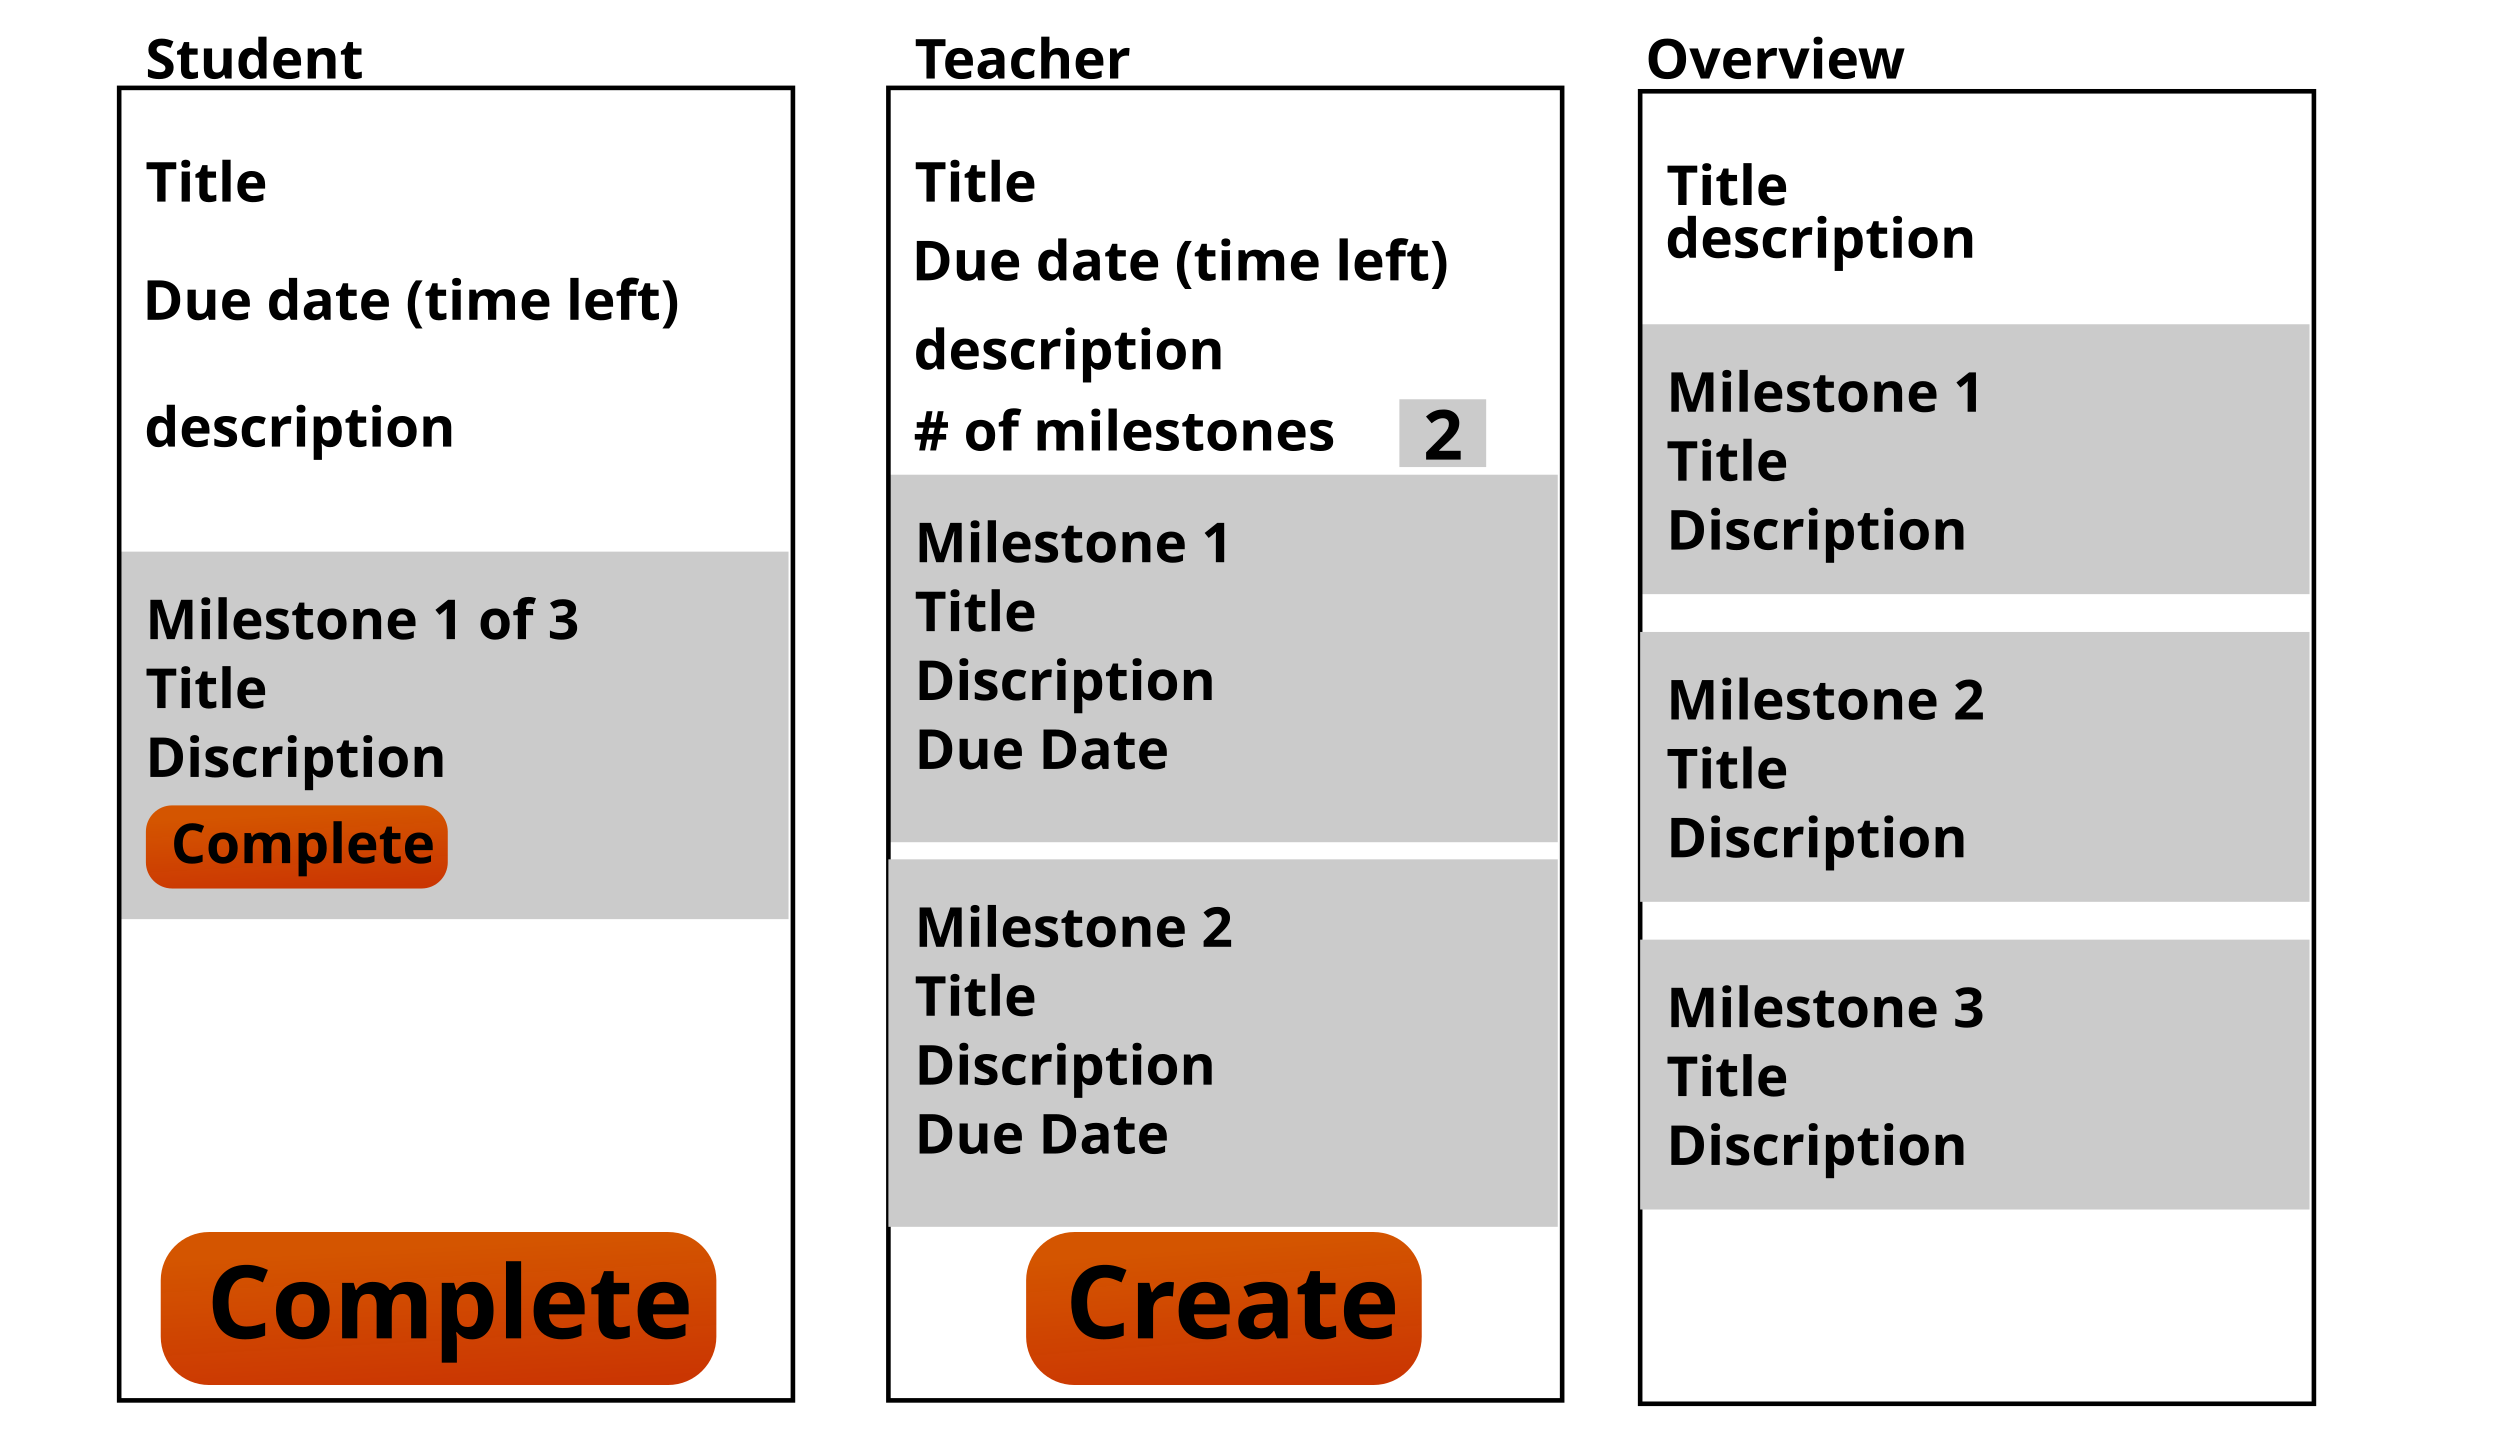
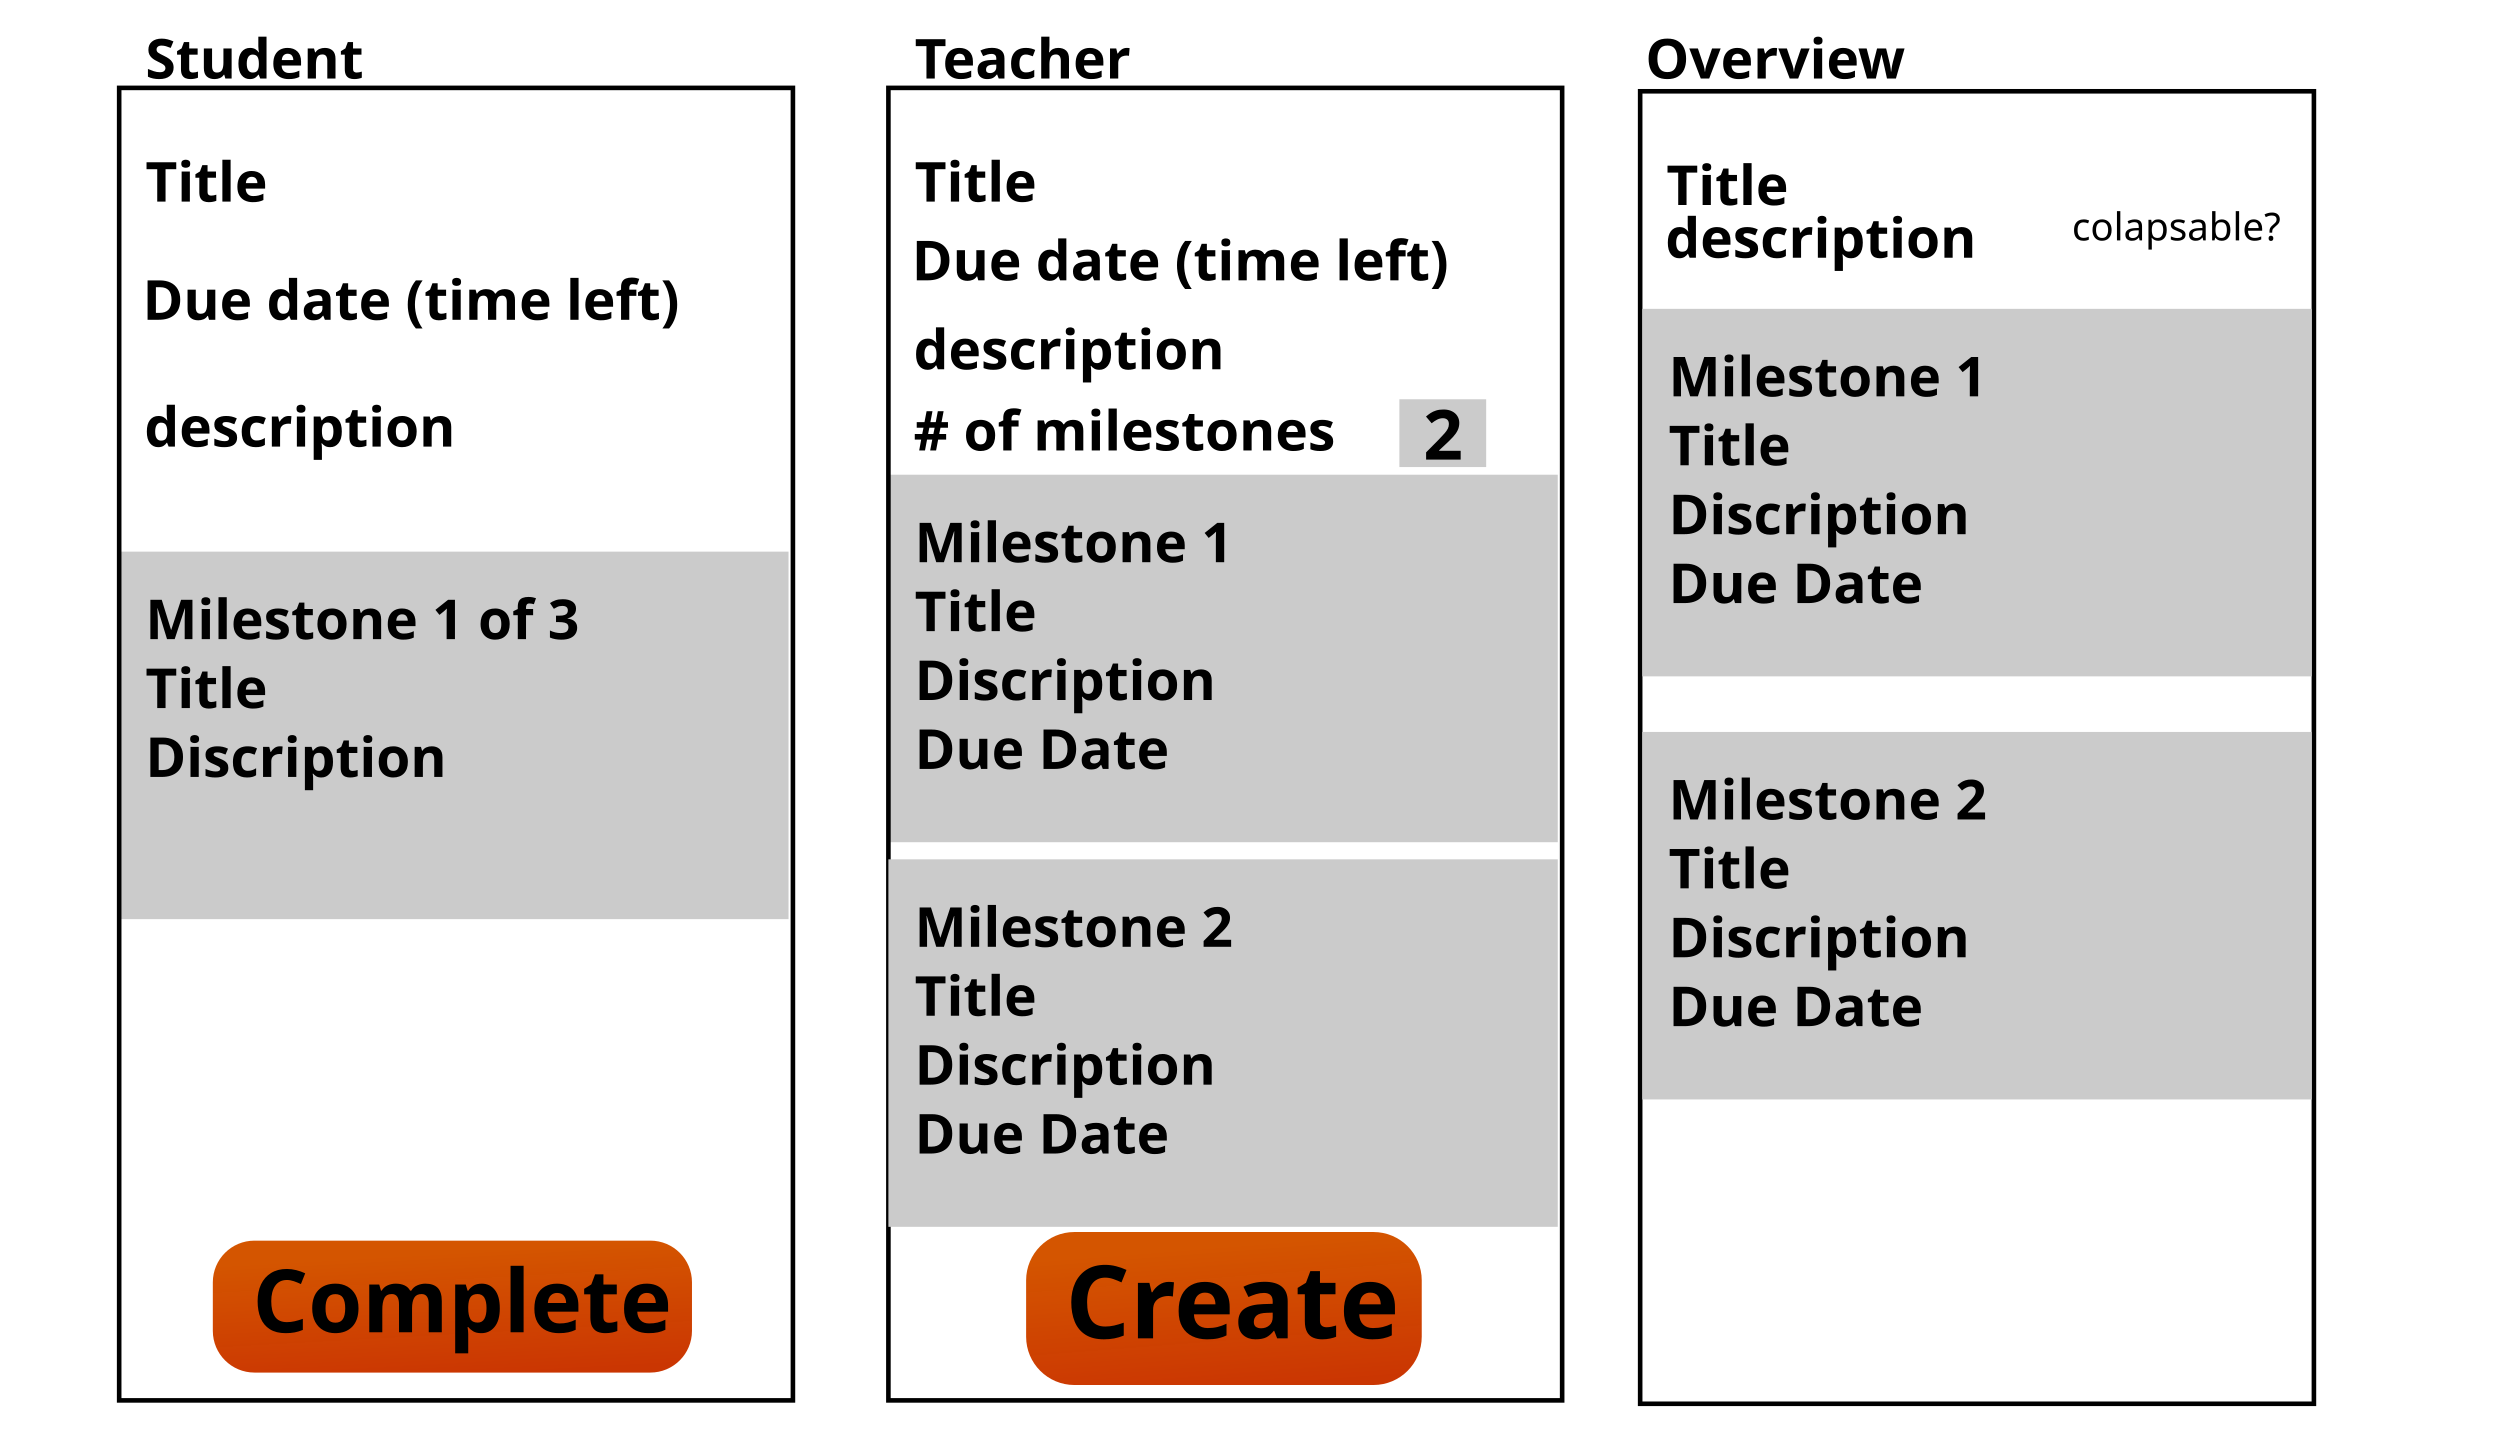
<svg xmlns="http://www.w3.org/2000/svg" xmlns:xlink="http://www.w3.org/1999/xlink" width="1300" height="744.094" id="svg2" version="1.1">
  <defs id="defs4">
    <linearGradient id="linearGradient3781">
      <stop style="stop-color:#d45500;stop-opacity:1;" offset="0" id="stop3783" />
      <stop style="stop-color:#ca3400;stop-opacity:0.991;" offset="1" id="stop3785" />
    </linearGradient>
-     <linearGradient xlink:href="#linearGradient3781" id="linearGradient3787" x1="248.571" y1="539.505" x2="251.429" y2="590.934" gradientUnits="userSpaceOnUse" gradientTransform="matrix(0.7962527,0,0,0.7962527,-35.61144,300.8996)" />
+     <linearGradient xlink:href="#linearGradient3781" id="linearGradient3787" x1="248.571" y1="539.505" x2="251.429" y2="590.934" gradientUnits="userSpaceOnUse" gradientTransform="matrix(1.263855,0,0,1.263855,-66.27131,276.9585)" />
    <linearGradient xlink:href="#linearGradient3781-0" id="linearGradient3787-4" x1="248.571" y1="539.505" x2="251.429" y2="590.934" gradientUnits="userSpaceOnUse" />
    <linearGradient id="linearGradient3781-0">
      <stop style="stop-color:#d45500;stop-opacity:1;" offset="0" id="stop3783-9" />
      <stop style="stop-color:#ca3400;stop-opacity:0.991;" offset="1" id="stop3785-4" />
    </linearGradient>
-     <linearGradient gradientTransform="matrix(1.465567,0,0,1.465567,-121.5995,164.5161)" y2="590.934" x2="251.429" y1="539.505" x1="248.571" gradientUnits="userSpaceOnUse" id="linearGradient3833" xlink:href="#linearGradient3781-0" />
    <linearGradient xlink:href="#linearGradient3781-0" id="linearGradient3896" gradientUnits="userSpaceOnUse" gradientTransform="matrix(1.04352,0,0,1.465567,387.487,164.5161)" x1="248.571" y1="539.505" x2="251.429" y2="590.934" />
    <linearGradient xlink:href="#linearGradient3781-0-5" id="linearGradient3896-4" gradientUnits="userSpaceOnUse" gradientTransform="matrix(1.04352,0,0,1.465567,778.4005,166.2815)" x1="248.571" y1="539.505" x2="251.429" y2="590.934" />
    <linearGradient id="linearGradient3781-0-5">
      <stop style="stop-color:#d45500;stop-opacity:1;" offset="0" id="stop3783-9-5" />
      <stop style="stop-color:#ca3400;stop-opacity:0.991;" offset="1" id="stop3785-4-1" />
    </linearGradient>
  </defs>
  <g id="layer1" transform="translate(0,-308.2677)">
    <rect style="color:#000000;fill:#cbcbcb;fill-opacity:1;fill-rule:nonzero;stroke:none;stroke-width:3;marker:none;visibility:visible;display:inline;overflow:visible;enable-background:accumulate" id="rect3856" width="348.076" height="191.101" x="61.967" y="595.119" ry="25.124" rx="0" />
    <rect style="color:#000000;fill:none;stroke:#000000;stroke-width:2.389;stroke-miterlimit:4;stroke-opacity:1;stroke-dasharray:none;marker:none;visibility:visible;display:inline;overflow:visible;enable-background:accumulate" id="rect3753" width="350.351" height="682.502" x="61.967" y="353.968" ry="0" />
    <text xml:space="preserve" style="font-size:28.665px;font-style:normal;font-variant:normal;font-weight:bold;font-stretch:normal;line-height:125%;letter-spacing:0px;word-spacing:0px;fill:#000000;fill-opacity:1;stroke:none;font-family:sans;-inkscape-font-specification:sans" x="75.617" y="413.118" id="text3755">
      <tspan id="tspan3757" x="75.617" y="413.118">Title</tspan>
    </text>
    <text xml:space="preserve" style="font-size:28.665px;font-style:normal;font-variant:normal;font-weight:bold;font-stretch:normal;line-height:125%;letter-spacing:0px;word-spacing:0px;fill:#000000;fill-opacity:1;stroke:none;font-family:sans;-inkscape-font-specification:sans" x="74.162" y="474.544" id="text3759">
      <tspan id="tspan3761" x="74.162" y="474.544">Due date (time left)</tspan>
    </text>
    <text xml:space="preserve" style="font-size:28.665px;font-style:normal;font-variant:normal;font-weight:bold;font-stretch:normal;line-height:125%;letter-spacing:0px;word-spacing:0px;fill:#000000;fill-opacity:1;stroke:none;font-family:sans;-inkscape-font-specification:sans" x="75.057" y="540.519" id="text3763">
      <tspan id="tspan3765" x="75.057" y="540.519">description</tspan>
    </text>
    <text xml:space="preserve" style="font-size:28.665px;font-style:normal;font-variant:normal;font-weight:bold;font-stretch:normal;line-height:125%;letter-spacing:0px;word-spacing:0px;fill:#000000;fill-opacity:1;stroke:none;font-family:sans;-inkscape-font-specification:sans" x="75.617" y="640.619" id="text3767">
      <tspan id="tspan3769" x="75.617" y="640.619">Milestone 1 of 3</tspan>
      <tspan x="75.617" y="676.451" id="tspan3771">Title</tspan>
      <tspan x="75.617" y="712.282" id="tspan3775">Discription</tspan>
    </text>
-     <rect style="color:#000000;fill:url(#linearGradient3787);fill-opacity:1;stroke:none;stroke-width:3;marker:none;visibility:visible;display:inline;overflow:visible;enable-background:accumulate" id="rect3779" width="156.976" height="43.225" x="75.864" y="727.069" ry="13.65" />
-     <text xml:space="preserve" style="font-size:28.665px;font-style:normal;font-variant:normal;font-weight:bold;font-stretch:normal;line-height:125%;letter-spacing:0px;word-spacing:0px;fill:#000000;fill-opacity:1;stroke:none;font-family:sans;-inkscape-font-specification:sans" x="88.875" y="757.1" id="text3789">
-       <tspan id="tspan3791" x="88.875" y="757.1">Complete</tspan>
-     </text>
-     <rect style="color:#000000;fill:url(#linearGradient3833);fill-opacity:1;stroke:none;stroke-width:3;marker:none;visibility:visible;display:inline;overflow:visible;enable-background:accumulate" id="rect3779-8" width="288.926" height="79.559" x="83.58" y="948.916" ry="25.124" />
-     <text xml:space="preserve" style="font-size:52.76px;font-style:normal;font-variant:normal;font-weight:bold;font-stretch:normal;line-height:125%;letter-spacing:0px;word-spacing:0px;fill:#000000;fill-opacity:1;stroke:none;font-family:sans;-inkscape-font-specification:sans" x="107.529" y="1004.188" id="text3789-8">
-       <tspan id="tspan3791-2" x="107.529" y="1004.188">Complete</tspan>
+     <rect style="color:#000000;fill:url(#linearGradient3787);fill-opacity:1;stroke:none;stroke-width:3;marker:none;visibility:visible;display:inline;overflow:visible;enable-background:accumulate" id="rect3779" width="249.16" height="68.609" x="110.668" y="953.398" ry="21.666" />
+     <text xml:space="preserve" style="font-size:45.499px;font-style:normal;font-variant:normal;font-weight:bold;font-stretch:normal;line-height:125%;letter-spacing:0px;word-spacing:0px;fill:#000000;fill-opacity:1;stroke:none;font-family:sans;-inkscape-font-specification:sans" x="131.321" y="1001.063" id="text3789">
+       <tspan id="tspan3791" x="131.321" y="1001.063">Complete</tspan>
    </text>
    <rect rx="0" ry="25.124" y="555.119" x="461.967" height="191.101" width="348.076" id="rect3858" style="color:#000000;fill:#cbcbcb;fill-opacity:1;fill-rule:nonzero;stroke:none;stroke-width:3;marker:none;visibility:visible;display:inline;overflow:visible;enable-background:accumulate" />
    <rect ry="0" y="353.968" x="461.967" height="682.502" width="350.351" id="rect3860" style="color:#000000;fill:none;stroke:#000000;stroke-width:2.389;stroke-miterlimit:4;stroke-opacity:1;stroke-dasharray:none;marker:none;visibility:visible;display:inline;overflow:visible;enable-background:accumulate" />
    <text id="text3862" y="413.118" x="475.617" style="font-size:28.665px;font-style:normal;font-variant:normal;font-weight:bold;font-stretch:normal;line-height:125%;letter-spacing:0px;word-spacing:0px;fill:#000000;fill-opacity:1;stroke:none;font-family:sans;-inkscape-font-specification:sans" xml:space="preserve">
      <tspan y="413.118" x="475.617" id="tspan3864">Title</tspan>
    </text>
    <text id="text3866" y="454.03" x="474.162" style="font-size:28.665px;font-style:normal;font-variant:normal;font-weight:bold;font-stretch:normal;line-height:125%;letter-spacing:0px;word-spacing:0px;fill:#000000;fill-opacity:1;stroke:none;font-family:sans;-inkscape-font-specification:sans" xml:space="preserve">
      <tspan y="454.03" x="474.162" id="tspan3868">Due date (time left)</tspan>
    </text>
    <text id="text3870" y="500.288" x="475.057" style="font-size:28.665px;font-style:normal;font-variant:normal;font-weight:bold;font-stretch:normal;line-height:125%;letter-spacing:0px;word-spacing:0px;fill:#000000;fill-opacity:1;stroke:none;font-family:sans;-inkscape-font-specification:sans" xml:space="preserve">
      <tspan y="500.288" x="475.057" id="tspan4067">description</tspan>
    </text>
    <text id="text3874" y="600.619" x="475.617" style="font-size:28.665px;font-style:normal;font-variant:normal;font-weight:bold;font-stretch:normal;line-height:125%;letter-spacing:0px;word-spacing:0px;fill:#000000;fill-opacity:1;stroke:none;font-family:sans;-inkscape-font-specification:sans" xml:space="preserve">
      <tspan y="600.619" x="475.617" id="tspan3876">Milestone 1</tspan>
      <tspan id="tspan3878" y="636.451" x="475.617">Title</tspan>
      <tspan id="tspan3880" y="672.282" x="475.617">Discription</tspan>
      <tspan y="708.113" x="475.617" id="tspan3898">Due Date</tspan>
    </text>
    <rect ry="25.124" y="948.916" x="533.58" height="79.559" width="205.723" id="rect3888" style="color:#000000;fill:url(#linearGradient3896);fill-opacity:1;stroke:none;stroke-width:3;marker:none;visibility:visible;display:inline;overflow:visible;enable-background:accumulate" />
    <text id="text3890" y="1004.188" x="554.003" style="font-size:52.76px;font-style:normal;font-variant:normal;font-weight:bold;font-stretch:normal;line-height:125%;letter-spacing:0px;word-spacing:0px;fill:#000000;fill-opacity:1;stroke:none;font-family:sans;-inkscape-font-specification:sans" xml:space="preserve">
      <tspan y="1004.188" x="554.003" id="tspan3892">Create</tspan>
    </text>
    <rect style="color:#000000;fill:#cbcbcb;fill-opacity:1;fill-rule:nonzero;stroke:none;stroke-width:3;marker:none;visibility:visible;display:inline;overflow:visible;enable-background:accumulate" id="rect3900" width="348.076" height="191.101" x="461.967" y="755.119" ry="25.124" rx="0" />
    <text xml:space="preserve" style="font-size:28.665px;font-style:normal;font-variant:normal;font-weight:bold;font-stretch:normal;line-height:125%;letter-spacing:0px;word-spacing:0px;fill:#000000;fill-opacity:1;stroke:none;font-family:sans;-inkscape-font-specification:sans" x="475.617" y="800.619" id="text3902">
      <tspan id="tspan3904" x="475.617" y="800.619">Milestone 2</tspan>
      <tspan x="475.617" y="836.451" id="tspan3906">Title</tspan>
      <tspan x="475.617" y="872.282" id="tspan3908">Discription</tspan>
      <tspan id="tspan3910" x="475.617" y="908.113">Due Date</tspan>
    </text>
-     <rect rx="0" ry="18.45" y="476.884" x="852.881" height="140.332" width="348.076" id="rect3858-7" style="color:#000000;fill:#cbcbcb;fill-opacity:1;fill-rule:nonzero;stroke:none;stroke-width:3;marker:none;visibility:visible;display:inline;overflow:visible;enable-background:accumulate" />
    <rect ry="0" y="355.733" x="852.881" height="682.502" width="350.351" id="rect3860-1" style="color:#000000;fill:none;stroke:#000000;stroke-width:2.389;stroke-miterlimit:4;stroke-opacity:1;stroke-dasharray:none;marker:none;visibility:visible;display:inline;overflow:visible;enable-background:accumulate" />
    <text id="text3862-1" y="414.884" x="866.531" style="font-size:28.665px;font-style:normal;font-variant:normal;font-weight:bold;font-stretch:normal;line-height:125%;letter-spacing:0px;word-spacing:0px;fill:#000000;fill-opacity:1;stroke:none;font-family:sans;-inkscape-font-specification:sans" xml:space="preserve">
      <tspan y="414.884" x="866.531" id="tspan3864-5">Title</tspan>
    </text>
    <text id="text3870-6" y="442.284" x="865.971" style="font-size:28.665px;font-style:normal;font-variant:normal;font-weight:bold;font-stretch:normal;line-height:125%;letter-spacing:0px;word-spacing:0px;fill:#000000;fill-opacity:1;stroke:none;font-family:sans;-inkscape-font-specification:sans" xml:space="preserve">
      <tspan y="442.284" x="865.971" id="tspan3872-1">description</tspan>
-     </text>
-     <text id="text3874-4" y="522.385" x="866.531" style="font-size:28.665px;font-style:normal;font-variant:normal;font-weight:bold;font-stretch:normal;line-height:125%;letter-spacing:0px;word-spacing:0px;fill:#000000;fill-opacity:1;stroke:none;font-family:sans;-inkscape-font-specification:sans" xml:space="preserve">
-       <tspan y="522.385" x="866.531" id="tspan3876-2">Milestone 1</tspan>
-       <tspan id="tspan3878-3" y="558.216" x="866.531">Title</tspan>
-       <tspan y="594.047" x="866.531" id="tspan3898-2">Discription</tspan>
-     </text>
-     <rect style="color:#000000;fill:#cbcbcb;fill-opacity:1;fill-rule:nonzero;stroke:none;stroke-width:3;marker:none;visibility:visible;display:inline;overflow:visible;enable-background:accumulate" id="rect4047" width="348.076" height="140.332" x="852.881" y="636.884" ry="18.45" rx="0" />
-     <text xml:space="preserve" style="font-size:28.665px;font-style:normal;font-variant:normal;font-weight:bold;font-stretch:normal;line-height:125%;letter-spacing:0px;word-spacing:0px;fill:#000000;fill-opacity:1;stroke:none;font-family:sans;-inkscape-font-specification:sans" x="866.531" y="682.385" id="text4049">
-       <tspan id="tspan4051" x="866.531" y="682.385">Milestone 2</tspan>
-       <tspan x="866.531" y="718.216" id="tspan4053">Title</tspan>
-       <tspan id="tspan4055" x="866.531" y="754.047">Discription</tspan>
-     </text>
-     <rect rx="0" ry="18.45" y="796.884" x="852.881" height="140.332" width="348.076" id="rect4057" style="color:#000000;fill:#cbcbcb;fill-opacity:1;fill-rule:nonzero;stroke:none;stroke-width:3;marker:none;visibility:visible;display:inline;overflow:visible;enable-background:accumulate" />
-     <text id="text4059" y="842.385" x="866.531" style="font-size:28.665px;font-style:normal;font-variant:normal;font-weight:bold;font-stretch:normal;line-height:125%;letter-spacing:0px;word-spacing:0px;fill:#000000;fill-opacity:1;stroke:none;font-family:sans;-inkscape-font-specification:sans" xml:space="preserve">
-       <tspan y="842.385" x="866.531" id="tspan4061">Milestone 3</tspan>
-       <tspan id="tspan4063" y="878.216" x="866.531">Title</tspan>
-       <tspan y="914.047" x="866.531" id="tspan4065">Discription</tspan>
    </text>
    <text xml:space="preserve" style="font-size:28.665px;font-style:normal;font-variant:normal;font-weight:bold;font-stretch:normal;line-height:125%;letter-spacing:0px;word-spacing:0px;fill:#000000;fill-opacity:1;stroke:none;font-family:sans;-inkscape-font-specification:sans" x="475.057" y="542.519" id="text4075">
      <tspan id="tspan4077" x="475.057" y="542.519"># of milestones</tspan>
    </text>
    <rect style="color:#000000;fill:#cbcbcb;fill-opacity:1;fill-rule:nonzero;stroke:none;stroke-width:3;marker:none;visibility:visible;display:inline;overflow:visible;enable-background:accumulate" id="rect4079" width="45.127" height="35.256" x="727.678" y="515.886" ry="0" />
    <text xml:space="preserve" style="font-size:36px;font-style:normal;font-variant:normal;font-weight:bold;font-stretch:normal;line-height:125%;letter-spacing:0px;word-spacing:0px;fill:#000000;fill-opacity:1;stroke:none;font-family:NewBskvll BT;-inkscape-font-specification:NewBskvll BT Bold" x="740.139" y="547.27" id="text4081">
      <tspan id="tspan4083" x="740.139" y="547.27" style="font-family:san;-inkscape-font-specification:san">2</tspan>
    </text>
    <text id="text4085" y="349.118" x="75.617" style="font-size:28.665px;font-style:normal;font-variant:normal;font-weight:bold;font-stretch:normal;line-height:125%;letter-spacing:0px;word-spacing:0px;fill:#000000;fill-opacity:1;stroke:none;font-family:sans;-inkscape-font-specification:sans" xml:space="preserve">
      <tspan y="349.118" x="75.617" id="tspan4087">Student</tspan>
    </text>
    <text xml:space="preserve" style="font-size:28.665px;font-style:normal;font-variant:normal;font-weight:bold;font-stretch:normal;line-height:125%;letter-spacing:0px;word-spacing:0px;fill:#000000;fill-opacity:1;stroke:none;font-family:sans;-inkscape-font-specification:sans" x="475.617" y="349.118" id="text4089">
      <tspan id="tspan4091" x="475.617" y="349.118">Teacher</tspan>
    </text>
    <text id="text4093" y="349.118" x="855.617" style="font-size:28.665px;font-style:normal;font-variant:normal;font-weight:bold;font-stretch:normal;line-height:125%;letter-spacing:0px;word-spacing:0px;fill:#000000;fill-opacity:1;stroke:none;font-family:sans;-inkscape-font-specification:sans" xml:space="preserve">
      <tspan y="349.118" x="855.617" id="tspan4095">Overview</tspan>
    </text>
+     <rect rx="0" ry="25.124" y="468.873" x="854.018" height="191.101" width="348.076" id="rect3858-1" style="color:#000000;fill:#cbcbcb;fill-opacity:1;fill-rule:nonzero;stroke:none;stroke-width:3;marker:none;visibility:visible;display:inline;overflow:visible;enable-background:accumulate" />
+     <text id="text3874-7" y="514.373" x="867.668" style="font-size:28.665px;font-style:normal;font-variant:normal;font-weight:bold;font-stretch:normal;line-height:125%;letter-spacing:0px;word-spacing:0px;fill:#000000;fill-opacity:1;stroke:none;font-family:sans;-inkscape-font-specification:sans" xml:space="preserve">
+       <tspan y="514.373" x="867.668" id="tspan3876-4">Milestone 1</tspan>
+       <tspan id="tspan3878-0" y="550.204" x="867.668">Title</tspan>
+       <tspan id="tspan3880-9" y="586.036" x="867.668">Discription</tspan>
+       <tspan y="621.867" x="867.668" id="tspan3898-4">Due Date</tspan>
+     </text>
+     <rect style="color:#000000;fill:#cbcbcb;fill-opacity:1;fill-rule:nonzero;stroke:none;stroke-width:3;marker:none;visibility:visible;display:inline;overflow:visible;enable-background:accumulate" id="rect3108" width="348.076" height="191.101" x="854.018" y="688.873" ry="25.124" rx="0" />
+     <text xml:space="preserve" style="font-size:28.665px;font-style:normal;font-variant:normal;font-weight:bold;font-stretch:normal;line-height:125%;letter-spacing:0px;word-spacing:0px;fill:#000000;fill-opacity:1;stroke:none;font-family:sans;-inkscape-font-specification:sans" x="867.668" y="734.373" id="text3110">
+       <tspan id="tspan3112" x="867.668" y="734.373">Milestone 2</tspan>
+       <tspan x="867.668" y="770.204" id="tspan3114">Title</tspan>
+       <tspan x="867.668" y="806.036" id="tspan3116">Discription</tspan>
+       <tspan id="tspan3118" x="867.668" y="841.867">Due Date</tspan>
+     </text>
+     <text xml:space="preserve" style="font-size:36px;font-style:normal;font-variant:normal;font-weight:bold;font-stretch:normal;line-height:125%;letter-spacing:0px;word-spacing:0px;fill:#000000;fill-opacity:1;stroke:none;font-family:NewBskvll BT;-inkscape-font-specification:NewBskvll BT Bold" x="1077.414" y="433.272" id="text3120">
+       <tspan id="tspan3122" x="1077.414" y="433.272" style="font-size:20px;font-style:normal;font-variant:normal;font-weight:normal;font-stretch:normal;text-align:start;line-height:125%;writing-mode:lr-tb;text-anchor:start;font-family:Sans;-inkscape-font-specification:Sans">colapsable?</tspan>
+     </text>
  </g>
</svg>
